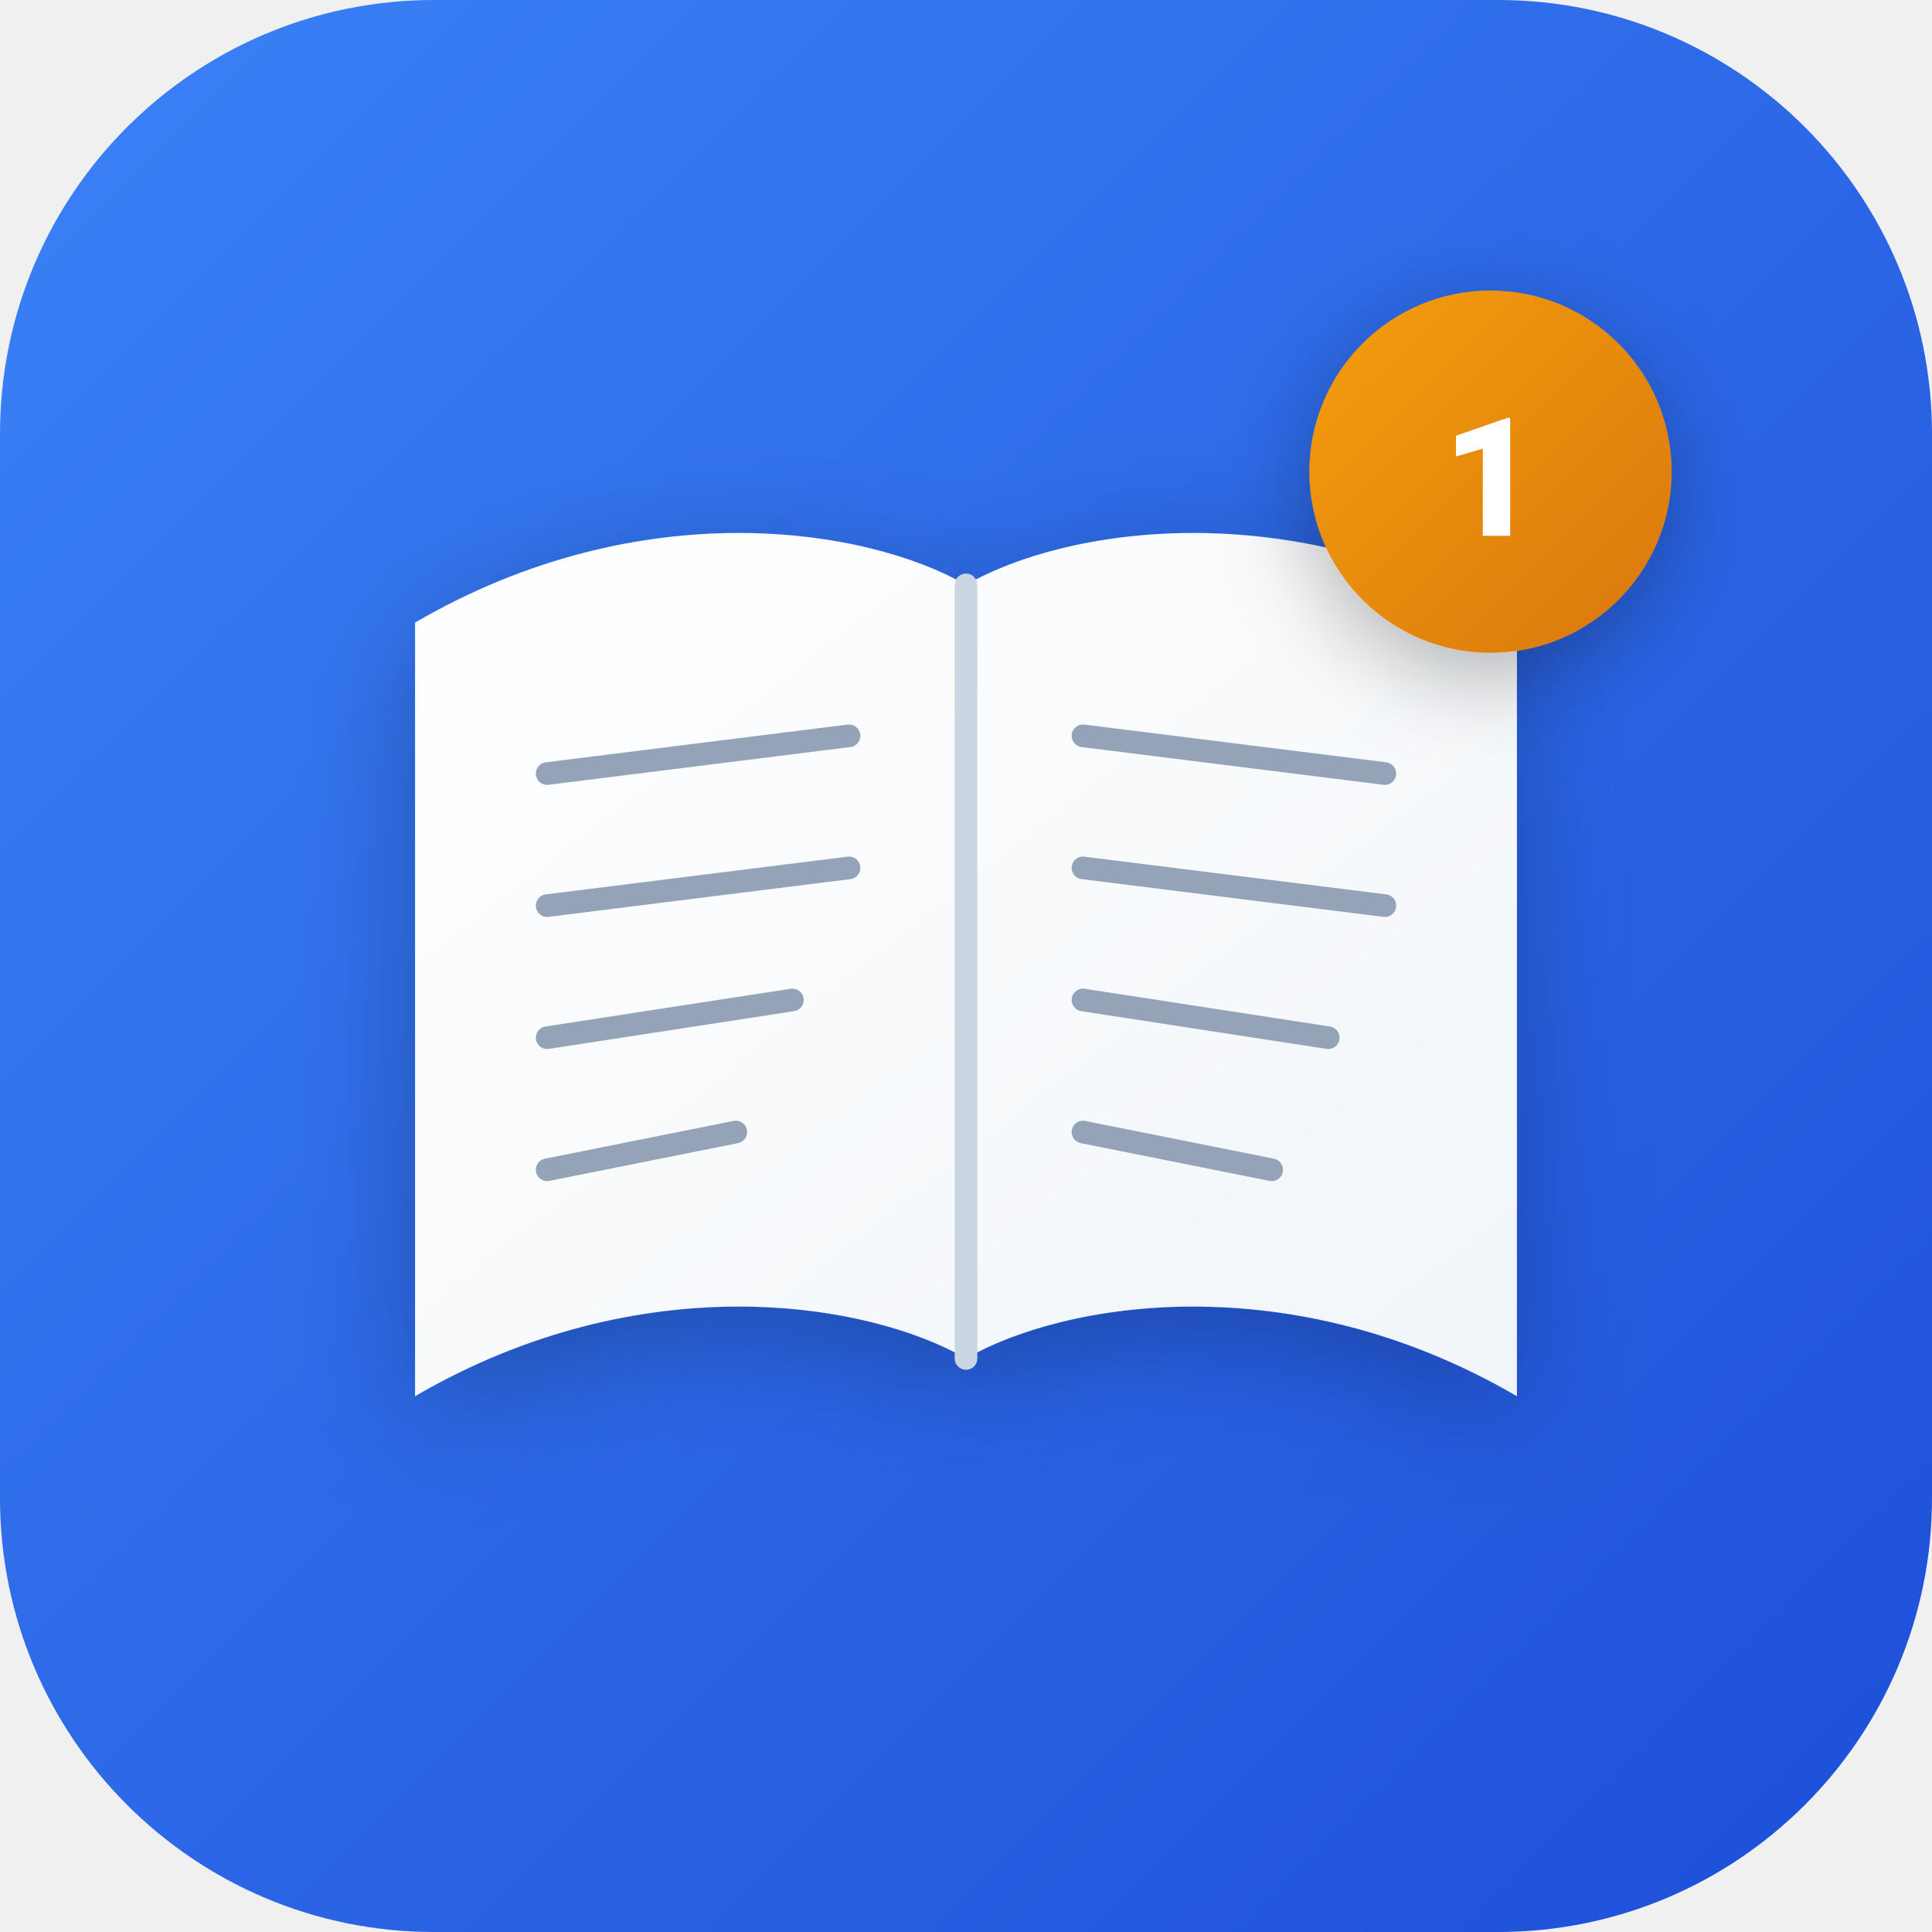
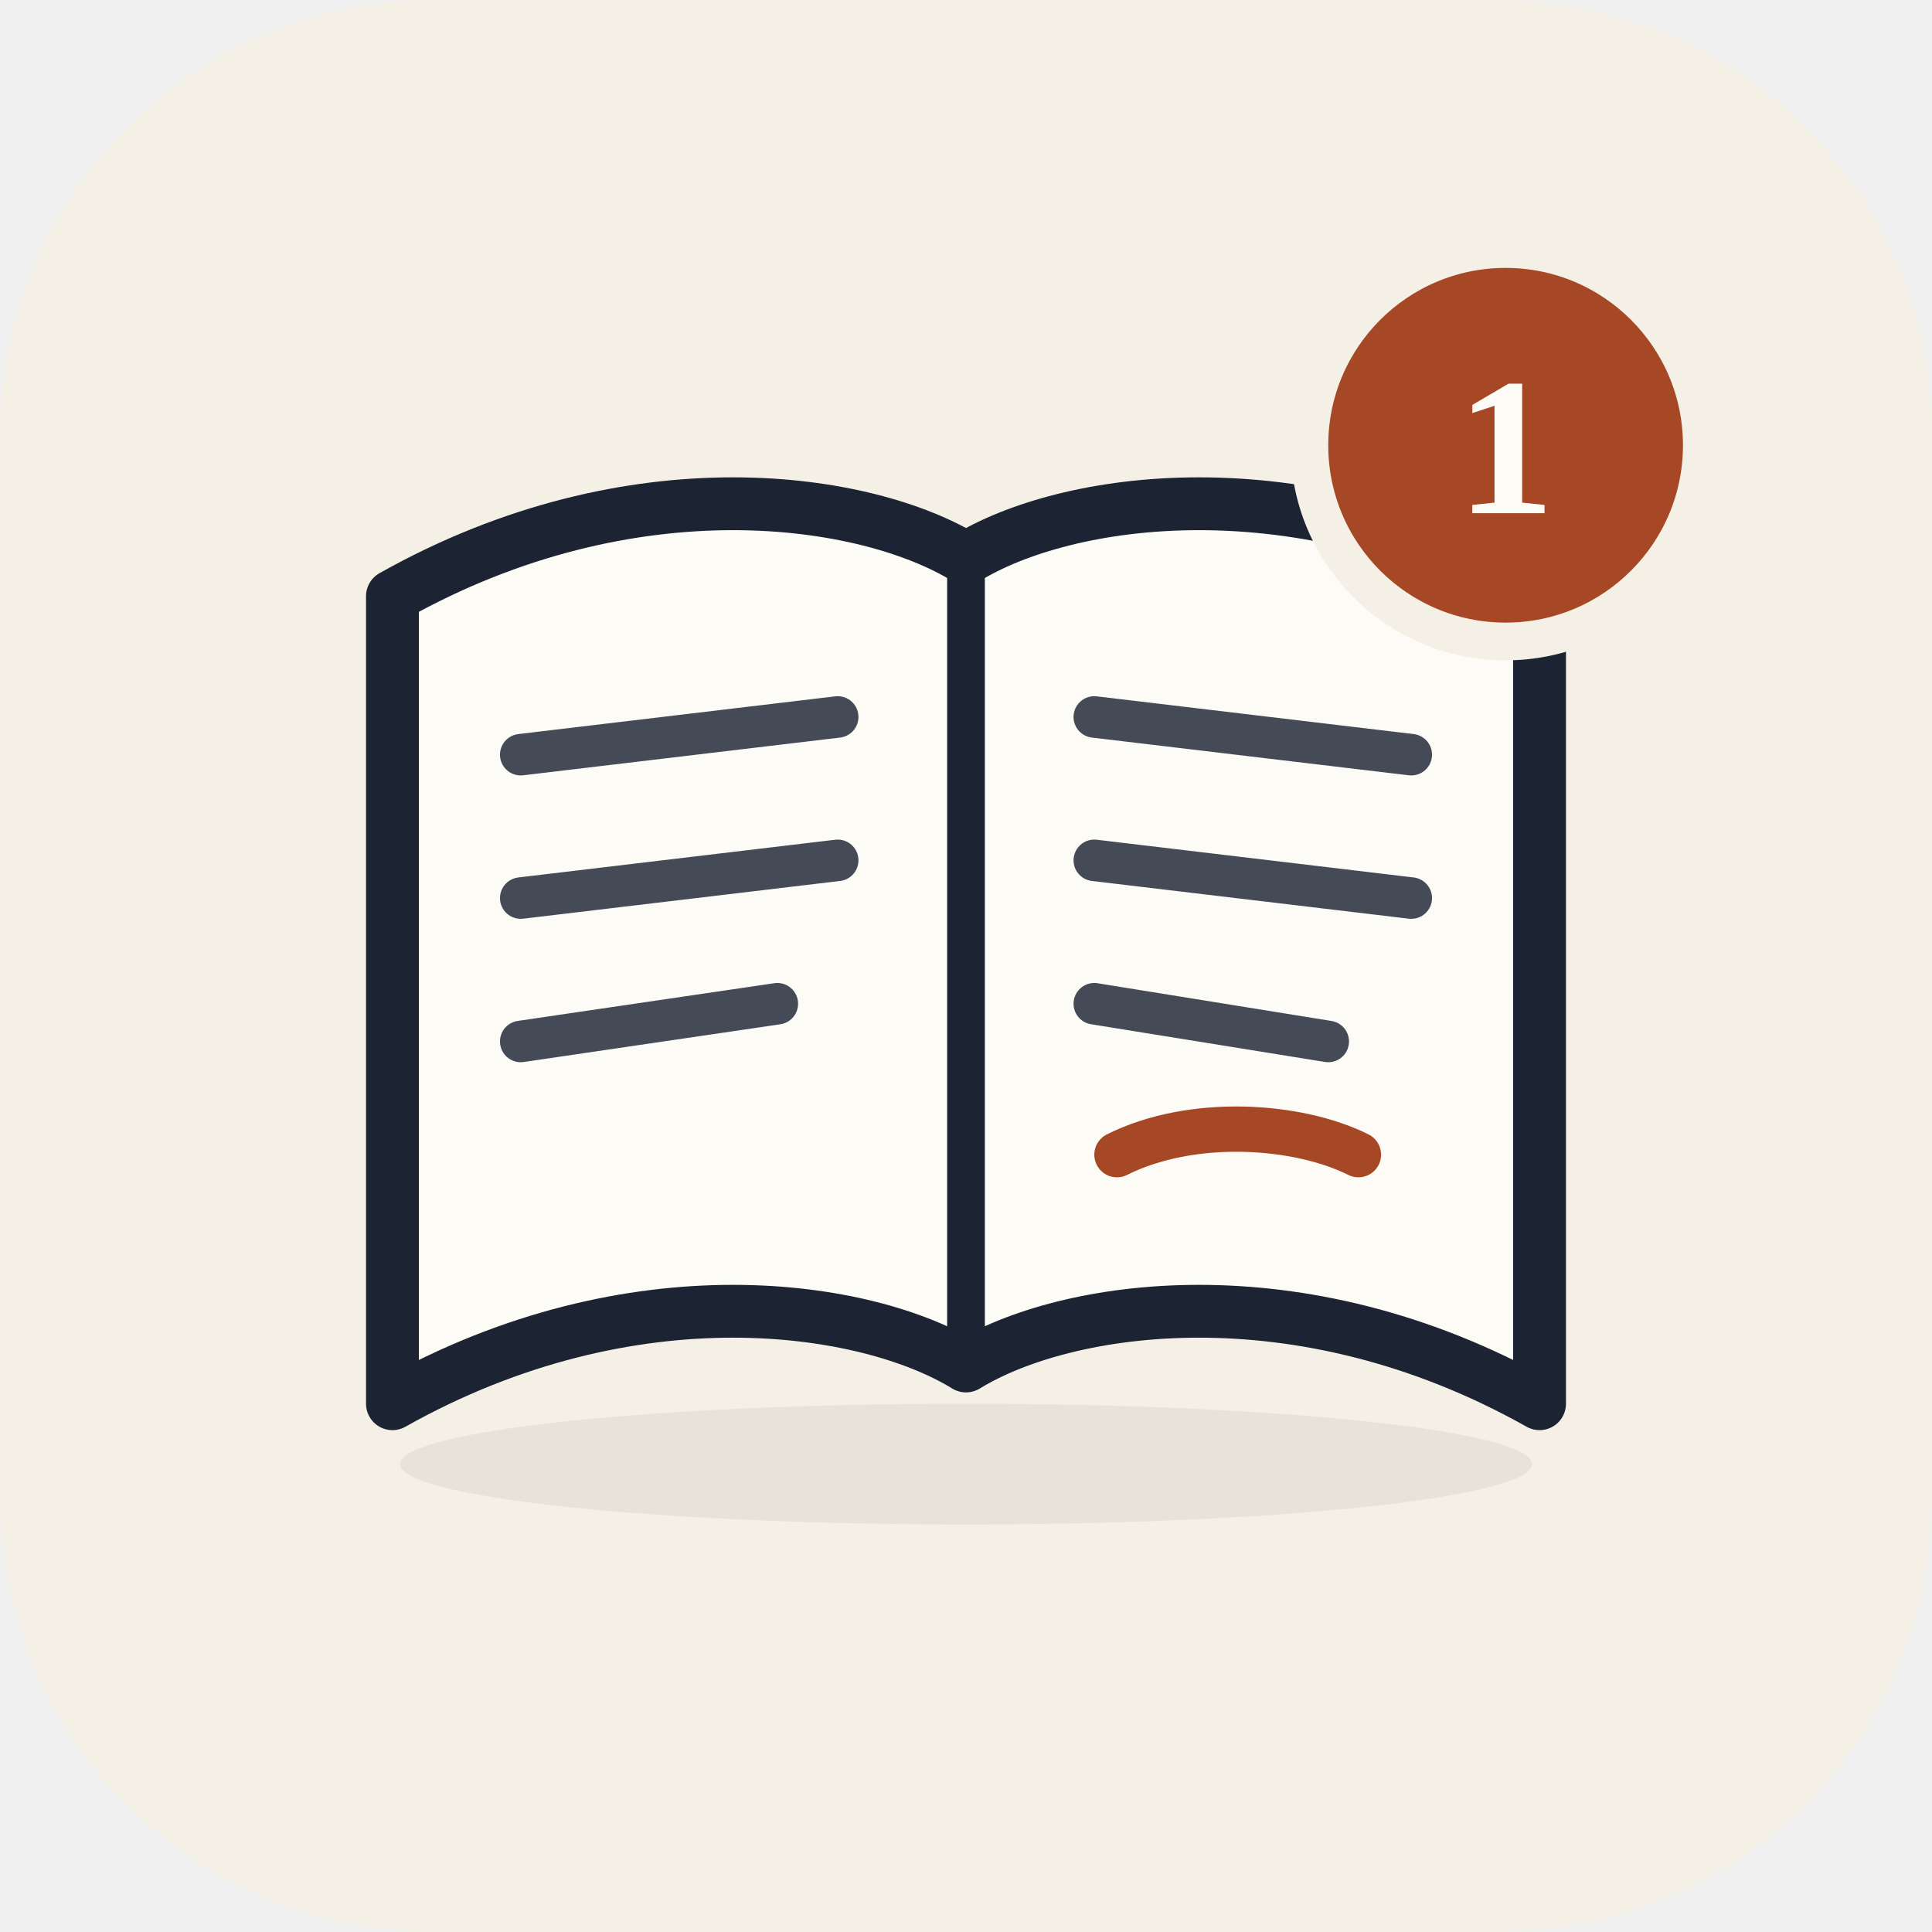
<svg xmlns="http://www.w3.org/2000/svg" viewBox="0 0 512 512" width="512" height="512">
  <defs>
-     <linearGradient id="bg" x1="0%" y1="0%" x2="100%" y2="100%">
-       <stop offset="0%" stop-color="#3B82F6" />
-       <stop offset="100%" stop-color="#1D4ED8" />
-     </linearGradient>
-     <linearGradient id="book" x1="0%" y1="0%" x2="100%" y2="100%">
-       <stop offset="0%" stop-color="#FFFFFF" />
-       <stop offset="100%" stop-color="#F1F5F9" />
-     </linearGradient>
-     <linearGradient id="accent" x1="0%" y1="0%" x2="100%" y2="100%">
-       <stop offset="0%" stop-color="#F59E0B" />
-       <stop offset="100%" stop-color="#D97706" />
-     </linearGradient>
+     
  </defs>
-   <rect width="512" height="512" rx="115" fill="url(#bg)" />
-   <path d="M110 370 C170 335 230 345 256 360 C282 345 342 335 402 370 L402 165 C342 130 282 140 256 155 C230 140 170 130 110 165 Z" fill="url(#book)" filter="drop-shadow(0 8px 16px rgba(0,0,0,0.25))" />
-   <path d="M256 155 L256 360" stroke="#CBD5E1" stroke-width="6" stroke-linecap="round" />
-   <line x1="145" y1="205" x2="225" y2="195" stroke="#94A3B8" stroke-width="6" stroke-linecap="round" />
-   <line x1="145" y1="240" x2="225" y2="230" stroke="#94A3B8" stroke-width="6" stroke-linecap="round" />
-   <line x1="145" y1="275" x2="210" y2="265" stroke="#94A3B8" stroke-width="6" stroke-linecap="round" />
-   <line x1="145" y1="310" x2="195" y2="300" stroke="#94A3B8" stroke-width="6" stroke-linecap="round" />
-   <line x1="287" y1="195" x2="367" y2="205" stroke="#94A3B8" stroke-width="6" stroke-linecap="round" />
-   <line x1="287" y1="230" x2="367" y2="240" stroke="#94A3B8" stroke-width="6" stroke-linecap="round" />
-   <line x1="287" y1="265" x2="352" y2="275" stroke="#94A3B8" stroke-width="6" stroke-linecap="round" />
-   <line x1="287" y1="300" x2="337" y2="310" stroke="#94A3B8" stroke-width="6" stroke-linecap="round" />
-   <circle cx="395" cy="125" r="48" fill="url(#accent)" filter="drop-shadow(0 6px 12px rgba(0,0,0,0.3))" />
-   <text x="395" y="142" font-family="-apple-system, BlinkMacSystemFont, 'Segoe UI', Roboto, sans-serif" font-size="44" font-weight="900" fill="#FFFFFF" text-anchor="middle">1</text>
+   <rect width="512" height="512" rx="115" fill="#F5F0E6" />
+   <ellipse cx="256" cy="388" rx="150" ry="16" fill="#1C2433" opacity="0.07" />
+   <path d="M104 372 C168 336 230 346 256 362 C282 346 344 336 408 372 L408 158 C344 122 282 132 256 148 C230 132 168 122 104 158 Z" fill="#FDFBF5" stroke="#1C2433" stroke-width="14" stroke-linejoin="round" />
+   <path d="M256 150 L256 360" stroke="#1C2433" stroke-width="10" stroke-linecap="round" />
+   <line x1="138" y1="200" x2="222" y2="190" stroke="#1C2433" stroke-width="11" stroke-linecap="round" opacity="0.82" />
+   <line x1="138" y1="238" x2="222" y2="228" stroke="#1C2433" stroke-width="11" stroke-linecap="round" opacity="0.82" />
+   <line x1="138" y1="276" x2="206" y2="266" stroke="#1C2433" stroke-width="11" stroke-linecap="round" opacity="0.82" />
+   <line x1="290" y1="190" x2="374" y2="200" stroke="#1C2433" stroke-width="11" stroke-linecap="round" opacity="0.82" />
+   <line x1="290" y1="228" x2="374" y2="238" stroke="#1C2433" stroke-width="11" stroke-linecap="round" opacity="0.82" />
+   <line x1="290" y1="266" x2="352" y2="276" stroke="#1C2433" stroke-width="11" stroke-linecap="round" opacity="0.82" />
+   <path d="M296 306 C316 296 344 298 360 306" stroke="#A64826" stroke-width="12" stroke-linecap="round" fill="none" />
+   <circle cx="399" cy="118" r="52" fill="#A64826" />
+   <circle cx="399" cy="118" r="52" fill="none" stroke="#F5F0E6" stroke-width="10" />
+   <text x="399" y="136" font-family="Georgia, 'Times New Roman', serif" font-size="52" font-weight="700" fill="#FDFBF5" text-anchor="middle">1</text>
</svg>
